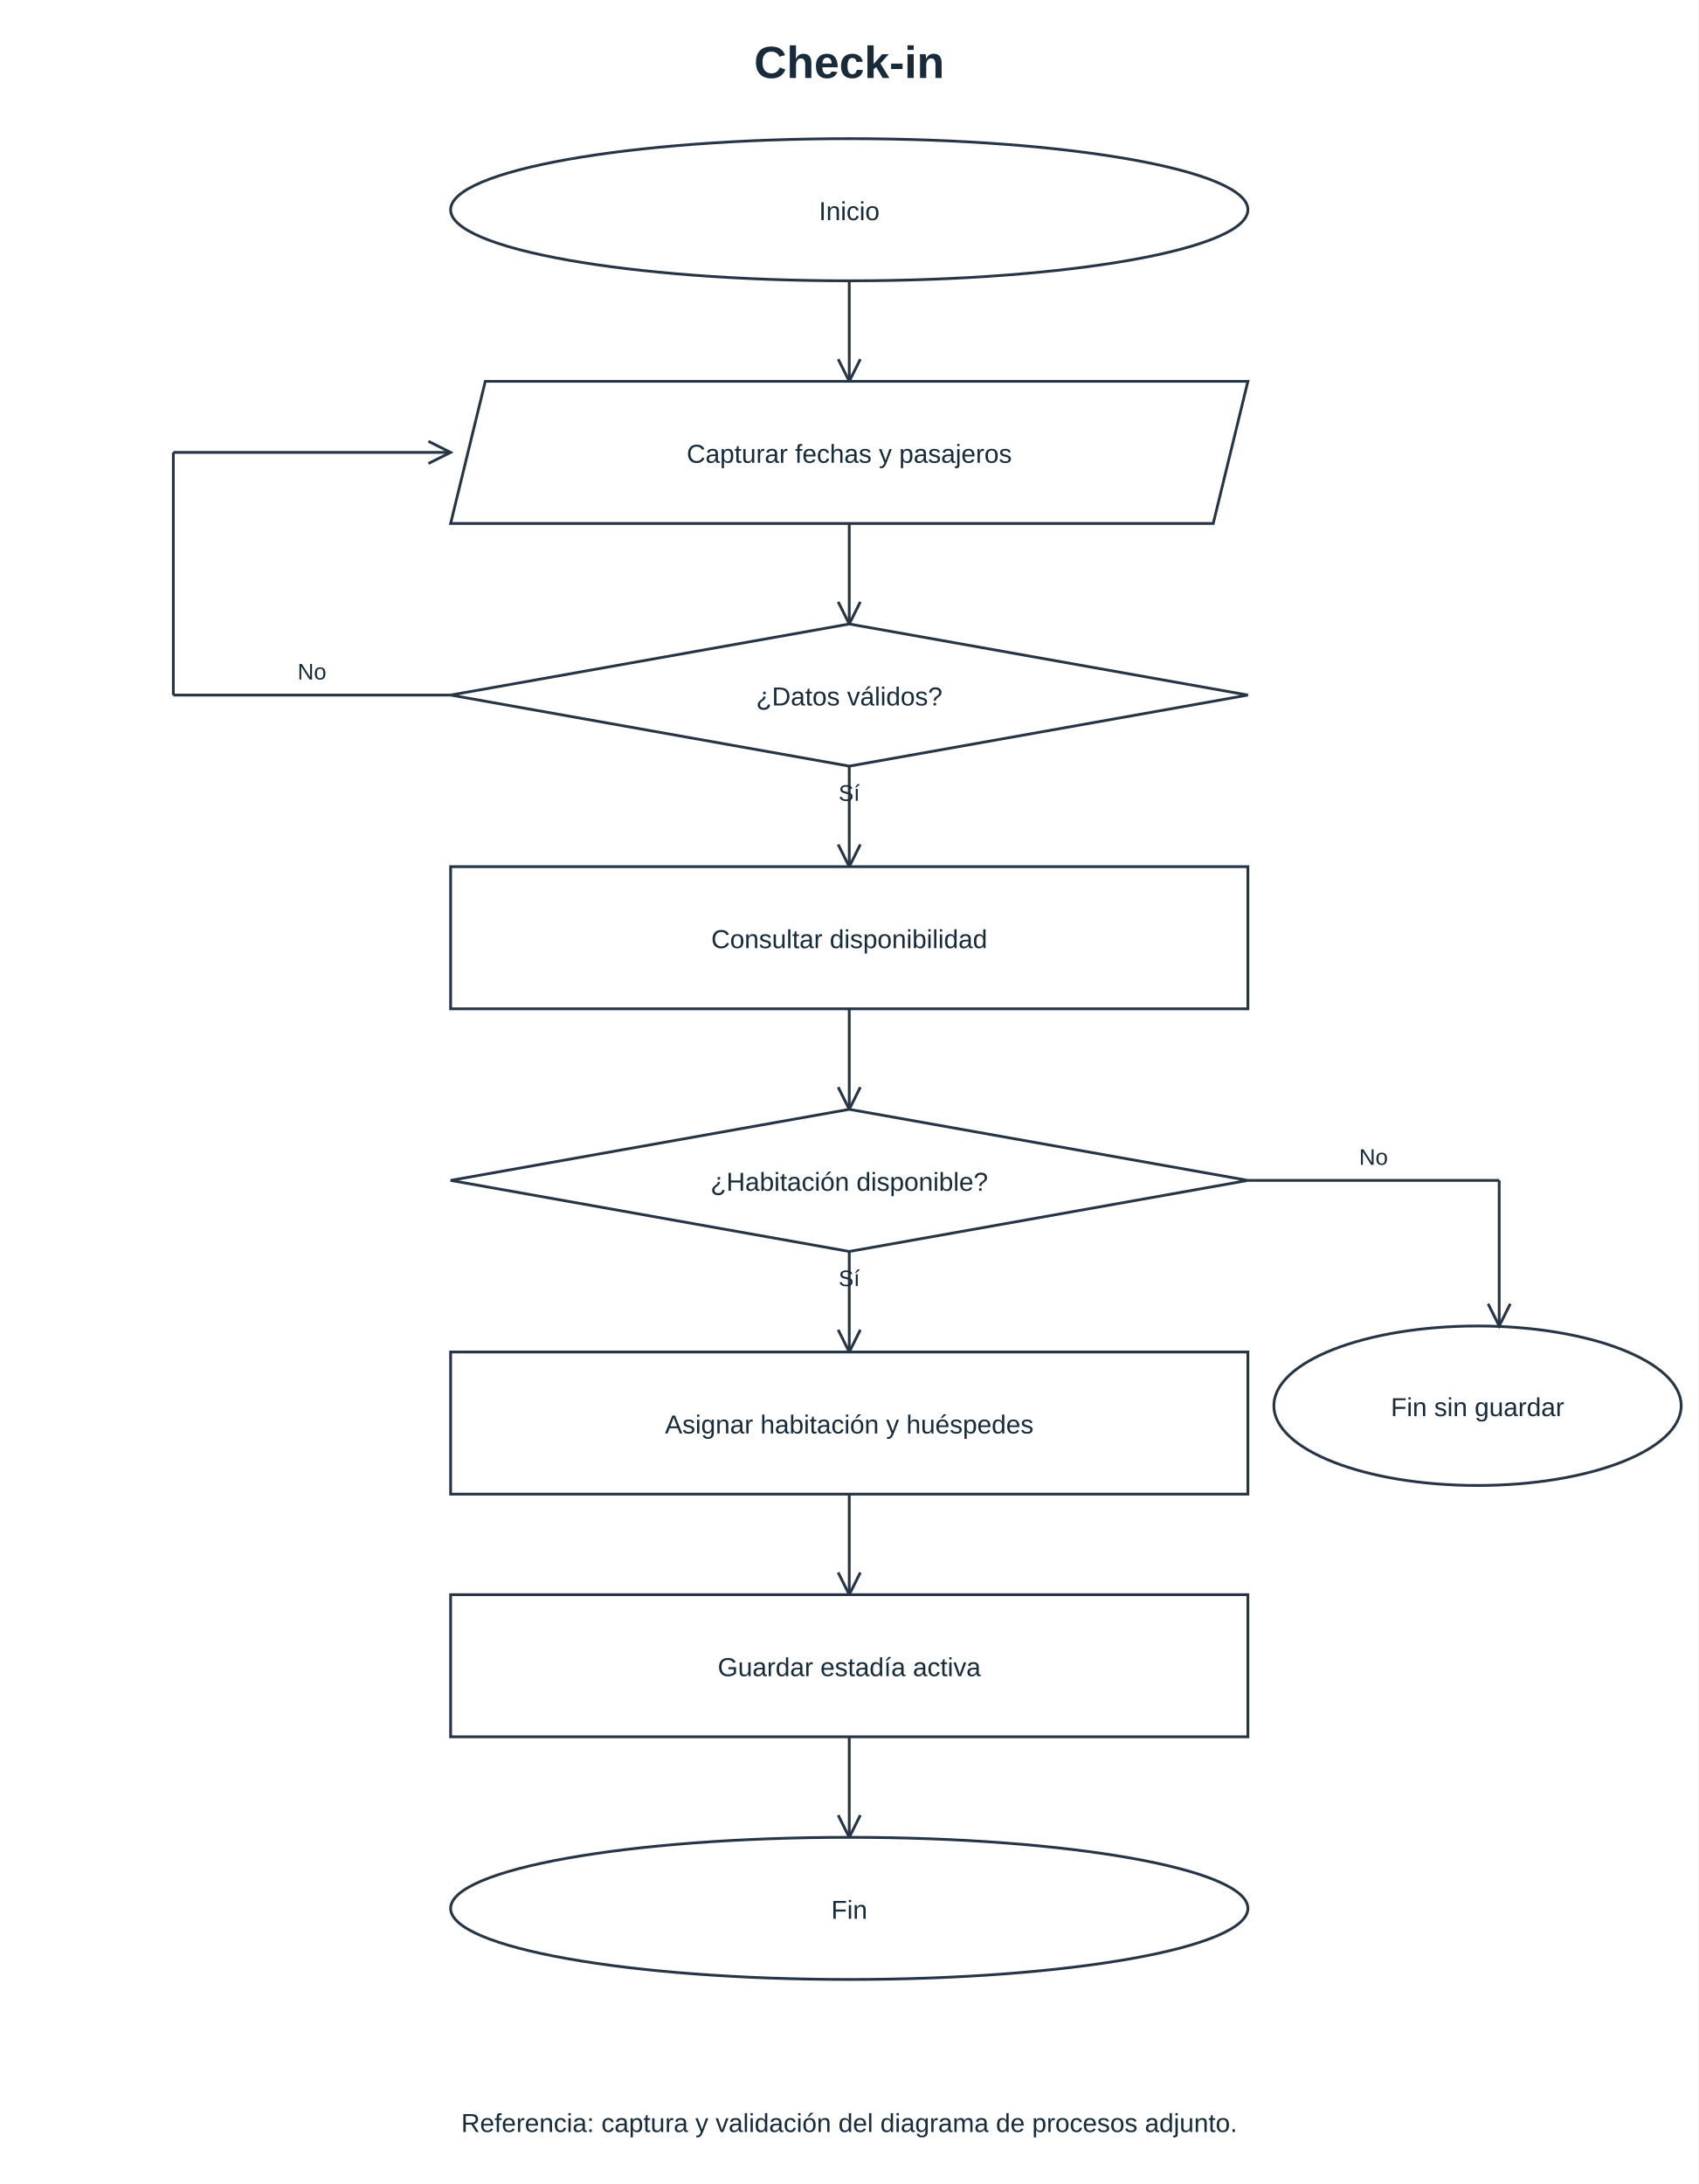
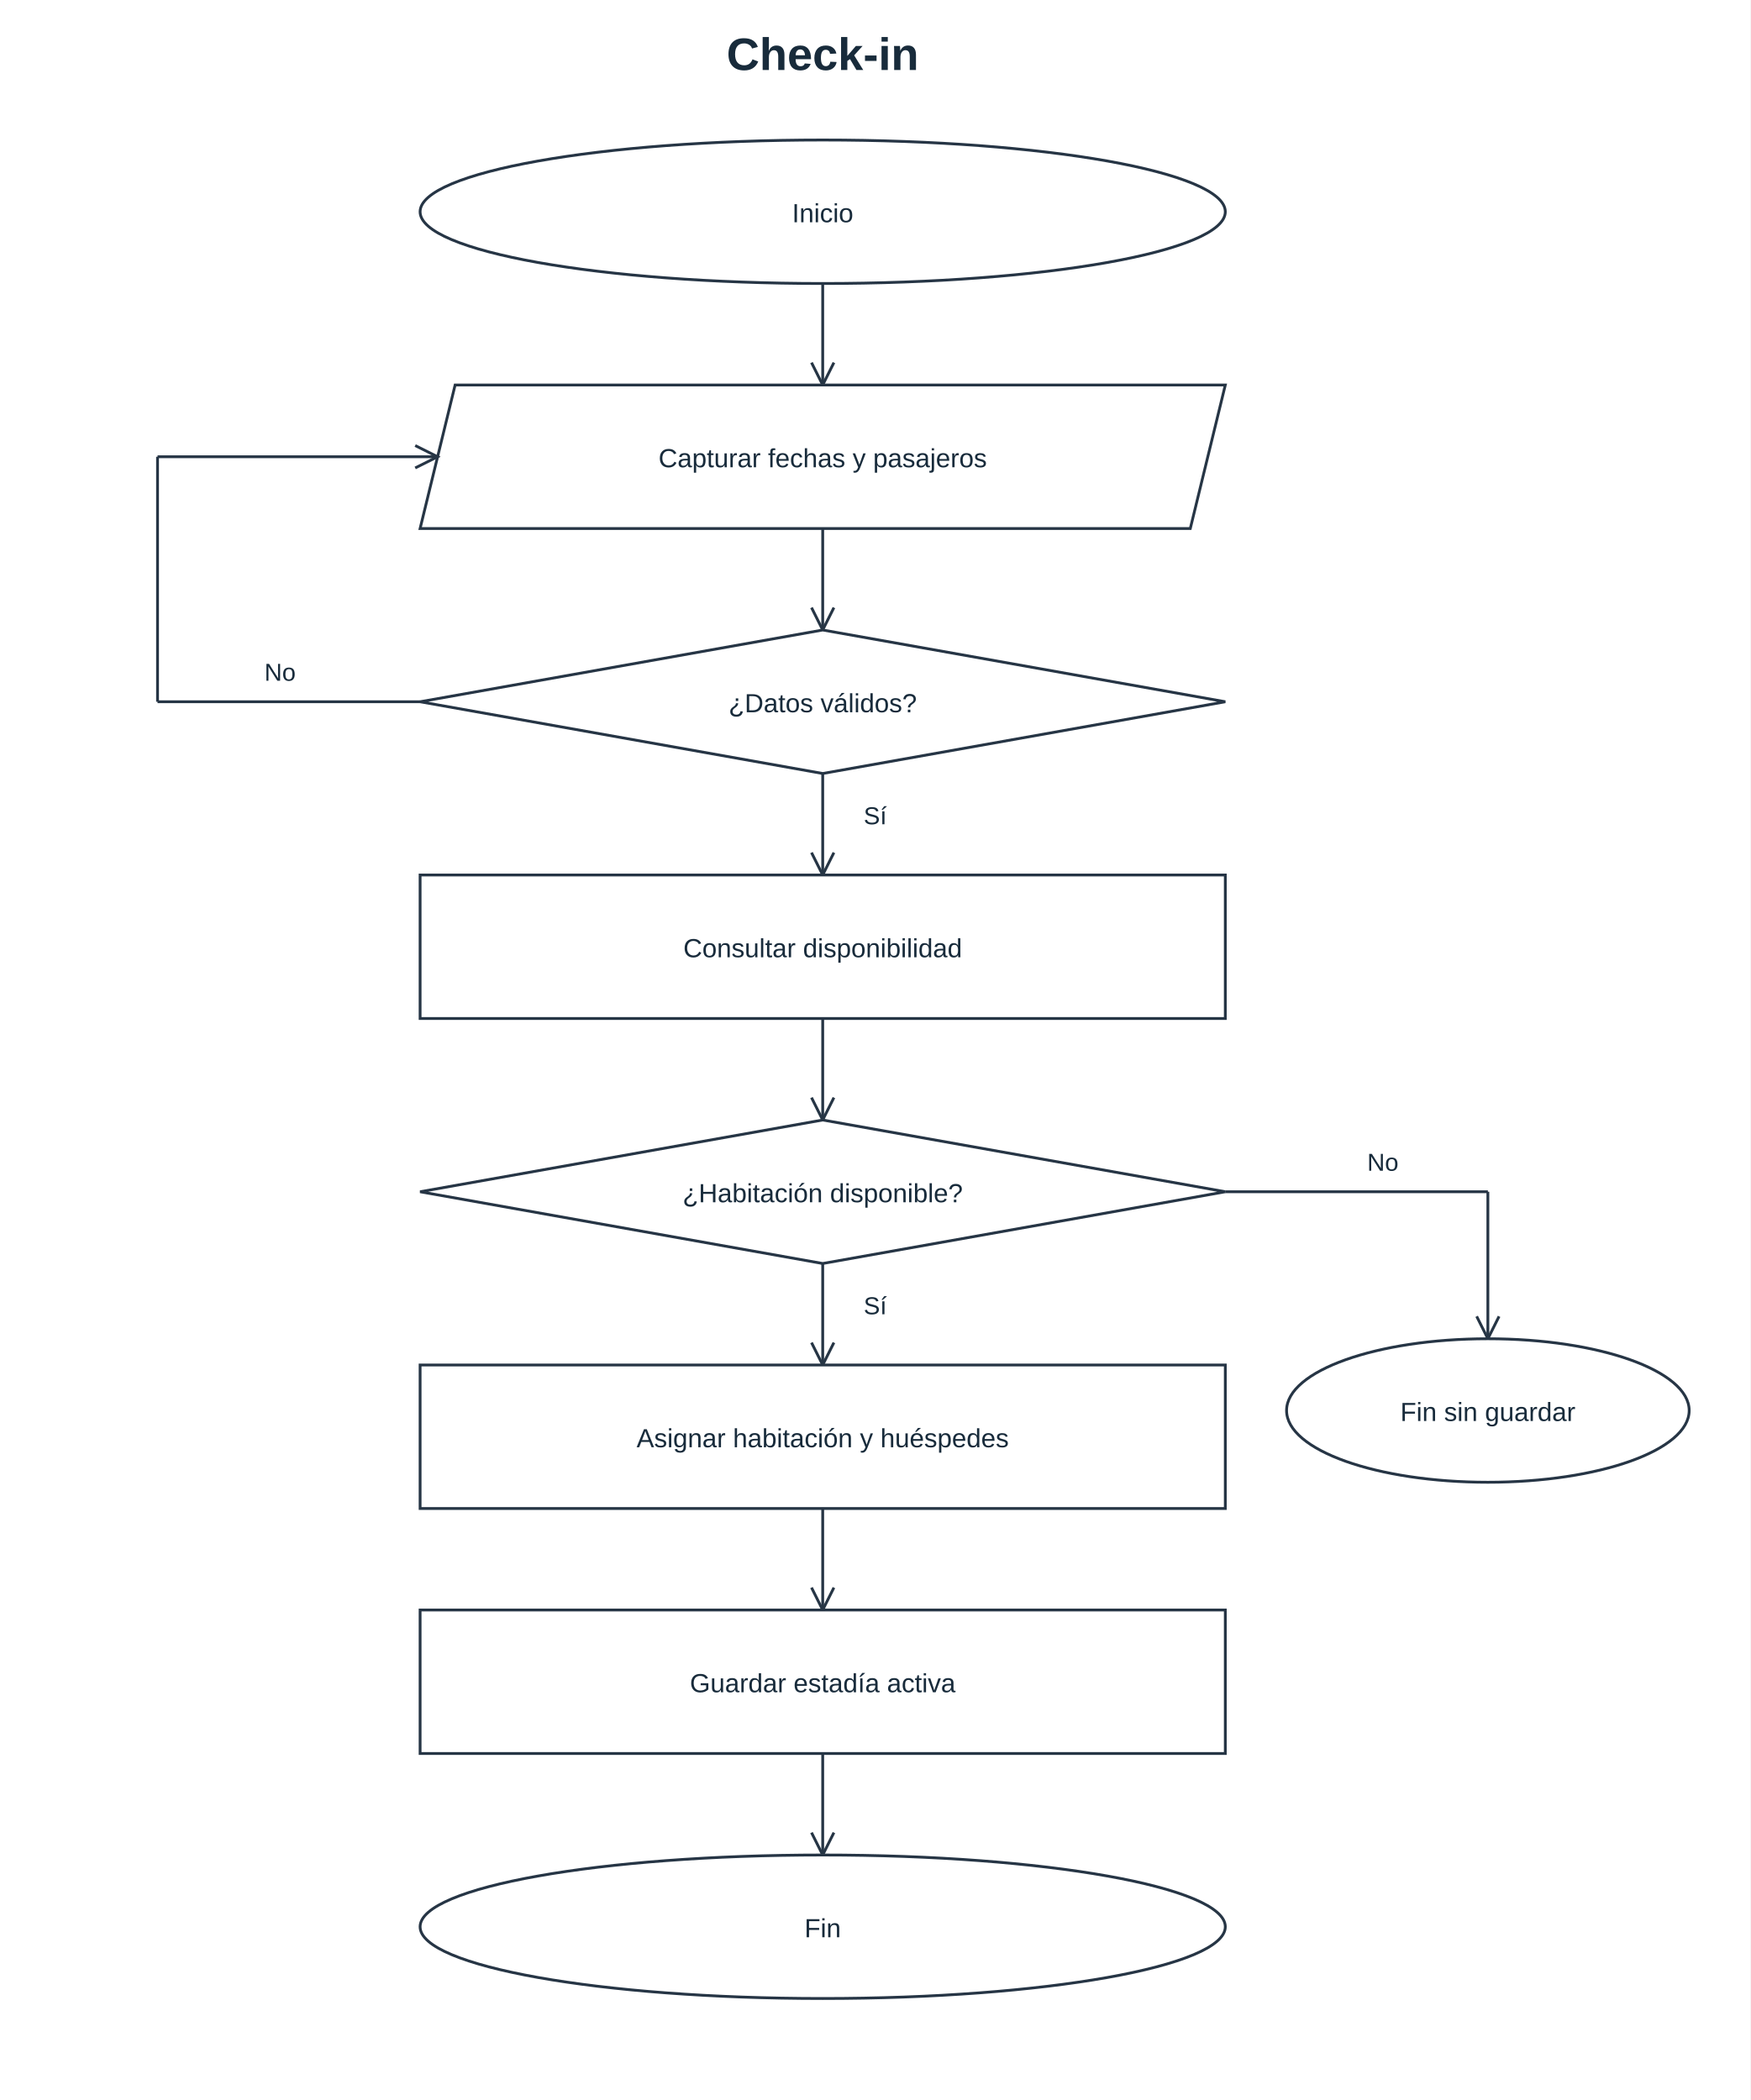
- <svg xmlns="http://www.w3.org/2000/svg" width="980" height="1260" viewBox="0 0 980 1260">
+ <svg xmlns="http://www.w3.org/2000/svg" width="1000" height="1200" viewBox="0 0 1000 1200">
  <defs>
    <marker id="arrow" markerWidth="10" markerHeight="10" refX="9" refY="5" orient="auto">
      <path d="M1,1 L9,5 L1,9" fill="none" stroke="#263545" />
    </marker>
  </defs>
  <rect width="100%" height="100%" fill="white" />
  <g font-family="Arial, sans-serif" fill="#182b3b">
-     <text x="490" y="45" font-size="26" text-anchor="middle" font-weight="bold">Check-in</text>
-     <ellipse cx="490.0" cy="121.0" rx="230.0" ry="41.0" fill="#ffffff" stroke="#263545" stroke-width="1.6" />
-     <text x="490.0" y="127.0" font-size="15" text-anchor="middle" font-weight="normal">Inicio</text>
-     <path d="M490,162 L490,220" fill="none" stroke="#263545" stroke-width="1.6" marker-end="url(#arrow)" />
-     <polygon points="280,220 720,220 700,302 260,302" fill="#ffffff" stroke="#263545" stroke-width="1.6" />
-     <text x="490.0" y="267.0" font-size="15" text-anchor="middle" font-weight="normal">Capturar fechas y pasajeros</text>
-     <path d="M490,302 L490,360" fill="none" stroke="#263545" stroke-width="1.6" marker-end="url(#arrow)" />
-     <polygon points="490.0,360 720,401.0 490.0,442 260,401.0" fill="#ffffff" stroke="#263545" stroke-width="1.6" />
-     <text x="490.0" y="407.0" font-size="15" text-anchor="middle" font-weight="normal">¿Datos válidos?</text>
-     <path d="M490,442 L490,500" fill="none" stroke="#263545" stroke-width="1.6" marker-end="url(#arrow)" />
-     <text x="490.0" y="462.0" font-size="13" text-anchor="middle" font-weight="normal">Sí</text>
-     <rect x="260" y="500" width="460" height="82" fill="#ffffff" stroke="#263545" stroke-width="1.6" />
-     <text x="490.0" y="547.0" font-size="15" text-anchor="middle" font-weight="normal">Consultar disponibilidad</text>
-     <path d="M490,582 L490,640" fill="none" stroke="#263545" stroke-width="1.6" marker-end="url(#arrow)" />
-     <polygon points="490.0,640 720,681.0 490.0,722 260,681.0" fill="#ffffff" stroke="#263545" stroke-width="1.6" />
-     <text x="490.0" y="687.0" font-size="15" text-anchor="middle" font-weight="normal">¿Habitación disponible?</text>
-     <path d="M490,722 L490,780" fill="none" stroke="#263545" stroke-width="1.6" marker-end="url(#arrow)" />
-     <text x="490.0" y="742.0" font-size="13" text-anchor="middle" font-weight="normal">Sí</text>
-     <rect x="260" y="780" width="460" height="82" fill="#ffffff" stroke="#263545" stroke-width="1.6" />
-     <text x="490.0" y="827.0" font-size="15" text-anchor="middle" font-weight="normal">Asignar habitación y huéspedes</text>
-     <path d="M490,862 L490,920" fill="none" stroke="#263545" stroke-width="1.6" marker-end="url(#arrow)" />
-     <rect x="260" y="920" width="460" height="82" fill="#ffffff" stroke="#263545" stroke-width="1.6" />
-     <text x="490.0" y="967.0" font-size="15" text-anchor="middle" font-weight="normal">Guardar estadía activa</text>
-     <path d="M490,1002 L490,1060" fill="none" stroke="#263545" stroke-width="1.6" marker-end="url(#arrow)" />
-     <ellipse cx="490.0" cy="1101.0" rx="230.0" ry="41.0" fill="#ffffff" stroke="#263545" stroke-width="1.6" />
-     <text x="490.0" y="1107.0" font-size="15" text-anchor="middle" font-weight="normal">Fin</text>
-     <path d="M260,401 L100,401" fill="none" stroke="#263545" stroke-width="1.6" />
-     <text x="180.0" y="392.0" font-size="13" text-anchor="middle" font-weight="normal">No</text>
-     <path d="M100,401 L100,261" fill="none" stroke="#263545" stroke-width="1.6" />
-     <path d="M100,261 L260,261" fill="none" stroke="#263545" stroke-width="1.6" marker-end="url(#arrow)" />
-     <path d="M720,681 L865,681" fill="none" stroke="#263545" stroke-width="1.6" />
-     <text x="792.5" y="672.0" font-size="13" text-anchor="middle" font-weight="normal">No</text>
-     <ellipse cx="852.5" cy="811.0" rx="117.5" ry="46.0" fill="#ffffff" stroke="#263545" stroke-width="1.6" />
-     <text x="852.5" y="817.0" font-size="15" text-anchor="middle" font-weight="normal">Fin sin guardar</text>
-     <path d="M865,681 L865,765" fill="none" stroke="#263545" stroke-width="1.6" marker-end="url(#arrow)" />
-     <text x="490" y="1230" font-size="15" text-anchor="middle" font-weight="normal">Referencia: captura y validación del diagrama de procesos adjunto.</text>
+     <text x="470" y="40" font-size="26" text-anchor="middle" font-weight="bold">Check-in</text>
+     <ellipse cx="470.0" cy="121.0" rx="230.0" ry="41.0" fill="#ffffff" stroke="#263545" stroke-width="1.6" />
+     <text x="470.0" y="127.0" font-size="15" text-anchor="middle" font-weight="normal">Inicio</text>
+     <path d="M470,162 L470,220" fill="none" stroke="#263545" stroke-width="1.6" marker-end="url(#arrow)" />
+     <polygon points="260,220 700,220 680,302 240,302" fill="#ffffff" stroke="#263545" stroke-width="1.6" />
+     <text x="470.0" y="267.0" font-size="15" text-anchor="middle" font-weight="normal">Capturar fechas y pasajeros</text>
+     <path d="M470,302 L470,360" fill="none" stroke="#263545" stroke-width="1.6" marker-end="url(#arrow)" />
+     <polygon points="470.0,360 700,401.0 470.0,442 240,401.0" fill="#ffffff" stroke="#263545" stroke-width="1.6" />
+     <text x="470.0" y="407.0" font-size="15" text-anchor="middle" font-weight="normal">¿Datos válidos?</text>
+     <path d="M470,442 L470,500" fill="none" stroke="#263545" stroke-width="1.6" marker-end="url(#arrow)" />
+     <text x="500" y="471" font-size="14" text-anchor="middle" font-weight="normal">Sí</text>
+     <rect x="240" y="500" width="460" height="82" fill="#ffffff" stroke="#263545" stroke-width="1.6" />
+     <text x="470.0" y="547.0" font-size="15" text-anchor="middle" font-weight="normal">Consultar disponibilidad</text>
+     <path d="M470,582 L470,640" fill="none" stroke="#263545" stroke-width="1.6" marker-end="url(#arrow)" />
+     <polygon points="470.0,640 700,681.0 470.0,722 240,681.0" fill="#ffffff" stroke="#263545" stroke-width="1.6" />
+     <text x="470.0" y="687.0" font-size="15" text-anchor="middle" font-weight="normal">¿Habitación disponible?</text>
+     <path d="M470,722 L470,780" fill="none" stroke="#263545" stroke-width="1.6" marker-end="url(#arrow)" />
+     <text x="500" y="751" font-size="14" text-anchor="middle" font-weight="normal">Sí</text>
+     <rect x="240" y="780" width="460" height="82" fill="#ffffff" stroke="#263545" stroke-width="1.6" />
+     <text x="470.0" y="827.0" font-size="15" text-anchor="middle" font-weight="normal">Asignar habitación y huéspedes</text>
+     <path d="M470,862 L470,920" fill="none" stroke="#263545" stroke-width="1.6" marker-end="url(#arrow)" />
+     <rect x="240" y="920" width="460" height="82" fill="#ffffff" stroke="#263545" stroke-width="1.6" />
+     <text x="470.0" y="967.0" font-size="15" text-anchor="middle" font-weight="normal">Guardar estadía activa</text>
+     <path d="M470,1002 L470,1060" fill="none" stroke="#263545" stroke-width="1.6" marker-end="url(#arrow)" />
+     <ellipse cx="470.0" cy="1101.0" rx="230.0" ry="41.0" fill="#ffffff" stroke="#263545" stroke-width="1.6" />
+     <text x="470.0" y="1107.0" font-size="15" text-anchor="middle" font-weight="normal">Fin</text>
+     <path d="M240,401 L90,401" fill="none" stroke="#263545" stroke-width="1.6" />
+     <path d="M90,401 L90,261" fill="none" stroke="#263545" stroke-width="1.6" />
+     <path d="M90,261 L250,261" fill="none" stroke="#263545" stroke-width="1.6" marker-end="url(#arrow)" />
+     <text x="160" y="389" font-size="14" text-anchor="middle" font-weight="normal">No</text>
+     <path d="M700,681 L850,681" fill="none" stroke="#263545" stroke-width="1.6" />
+     <path d="M850,681 L850,765" fill="none" stroke="#263545" stroke-width="1.6" marker-end="url(#arrow)" />
+     <text x="790" y="669" font-size="14" text-anchor="middle" font-weight="normal">No</text>
+     <ellipse cx="850.0" cy="806.0" rx="115.0" ry="41.0" fill="#ffffff" stroke="#263545" stroke-width="1.6" />
+     <text x="850.0" y="812.0" font-size="15" text-anchor="middle" font-weight="normal">Fin sin guardar</text>
  </g>
</svg>
